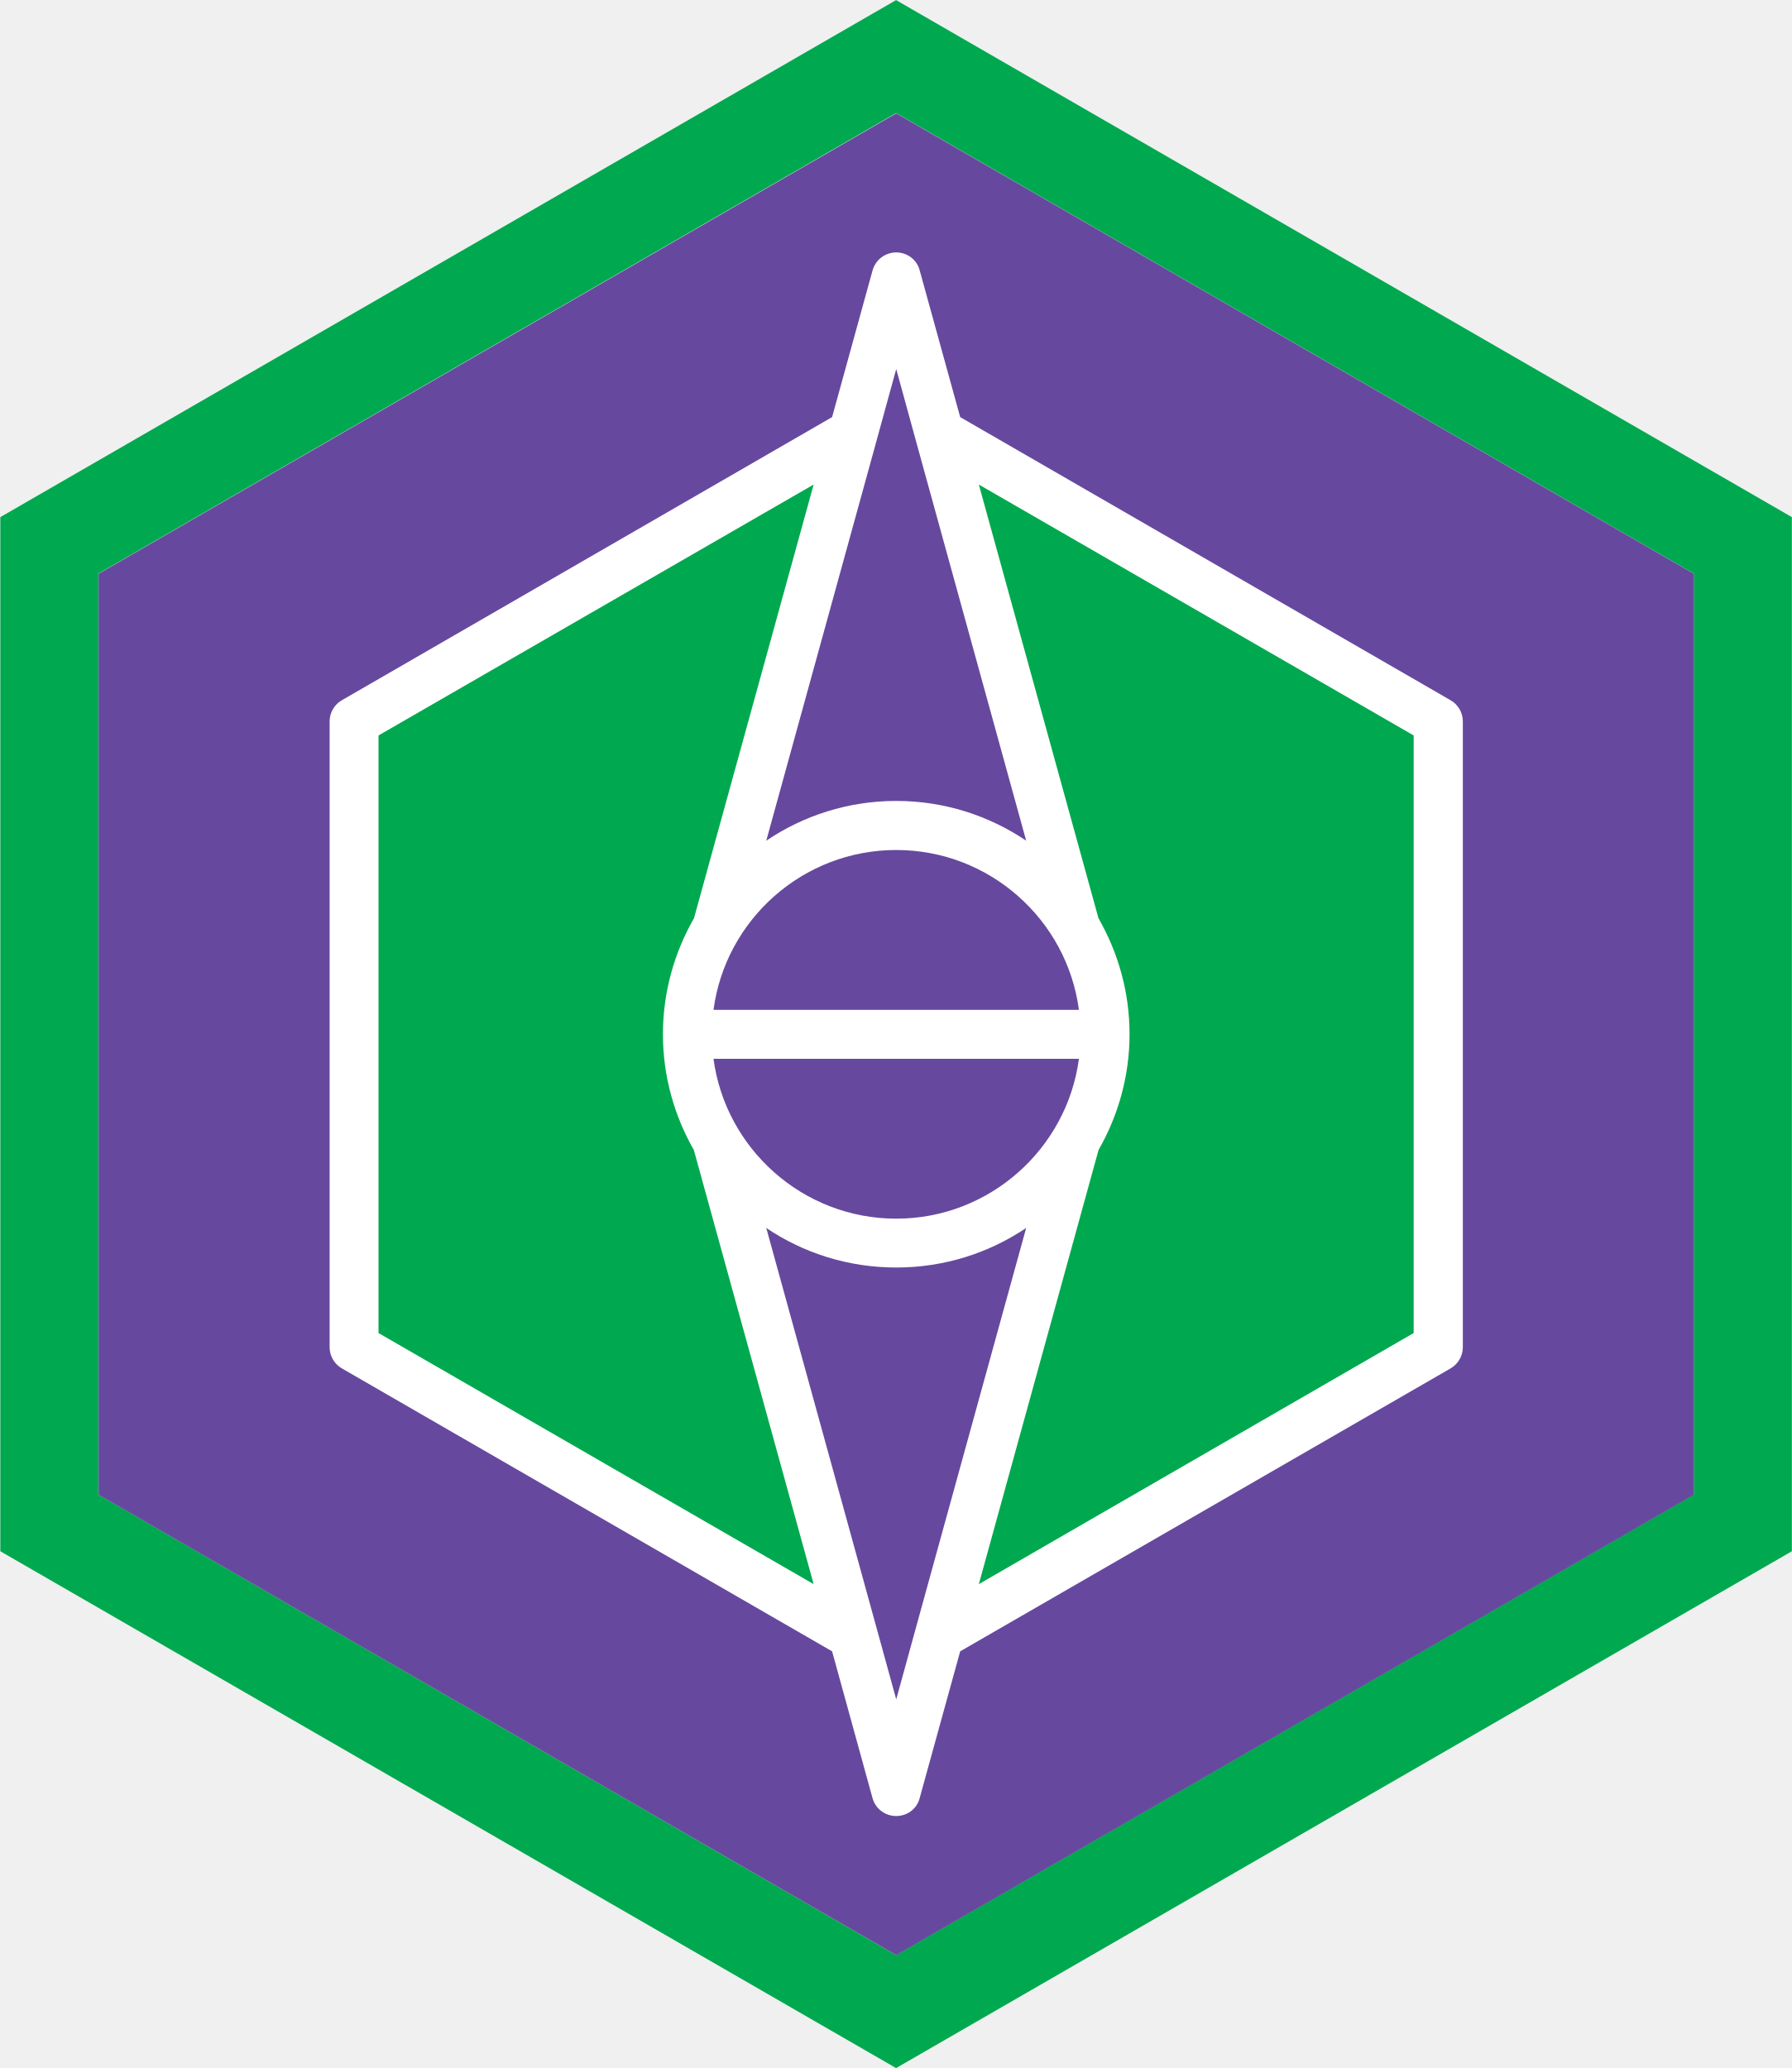
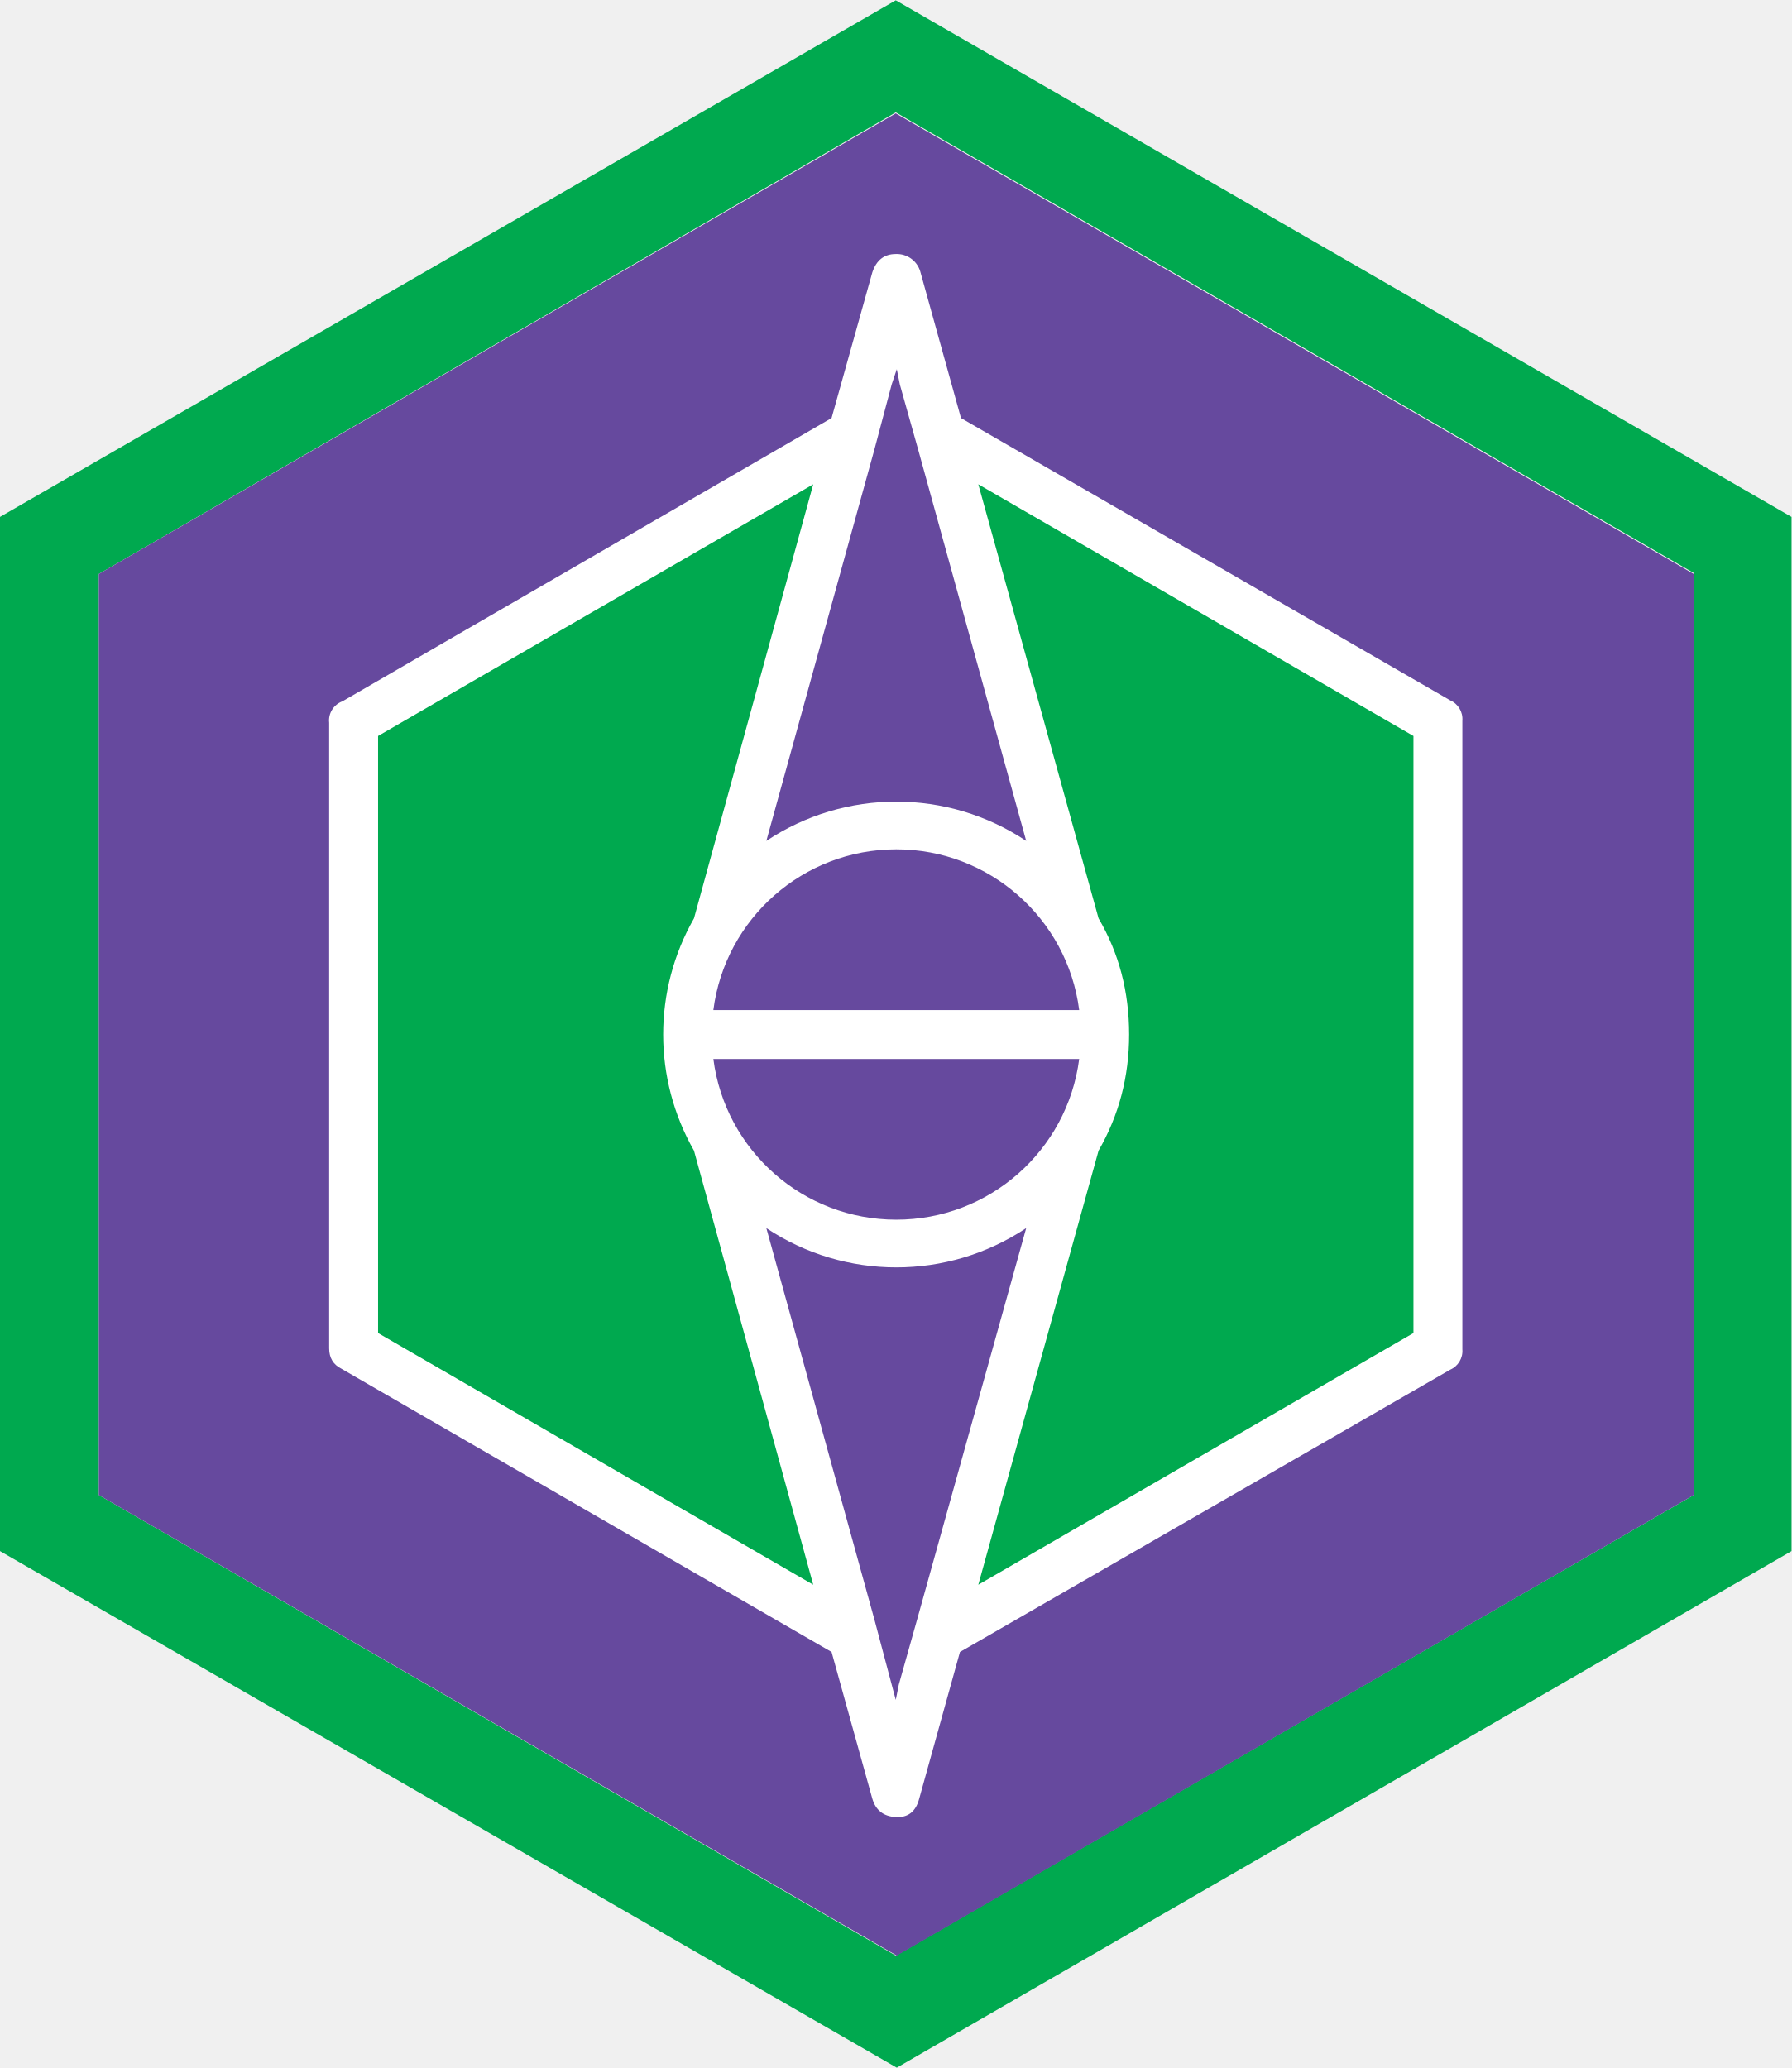
- <svg xmlns="http://www.w3.org/2000/svg" width="175.78mm" height="202.94mm" version="1.1" viewBox="0 0 17.578 20.294">
-   <g transform="translate(-106.89 -112.18)">
-     <g transform="matrix(.26458 0 0 .26458 177.14 -60.934)">
-       <path d="m-202.7 709.73-29.585 17.081-29.582-17.081v-34.156l29.582-17.083 29.585 17.083zm-29.585-55.429-33.218 19.176v38.357l33.218 19.169 33.22-19.169v-38.357z" fill="#00a94f" />
-       <path d="m-261.86 675.58 29.582-17.078 29.582 17.078v34.157l-29.582 17.077-29.582-17.077z" fill="#66499e" />
-       <path d="m-238.93 696.63 5.052 18.31-18.498-10.675v-23.211l18.498-10.686-5.052 18.326-1.097 3.961z" fill="#00a94f" />
-       <path d="m-212.18 681.05v23.211l-18.499 10.675 5.046-18.31 1.096-3.974-1.089-3.961-5.053-18.327z" fill="#00a94f" />
-       <path d="m-224.54 692.65-1.096 3.975-6.646 24.118-0.963-3.487-5.69-20.631-1.096-3.975 1.096-3.961 5.69-20.644 0.963-3.483 6.653 24.127z" fill="#66499e" />
-       <path d="m-232.28 664.57-0.961 3.483-6.785 24.605 6.785 24.608 0.961 3.482 7.745-28.09z" fill="#66499e" />
-       <path d="m-213.09 703.74-16.126 9.313 4.44-16.103c0.725-1.268 1.149-2.73 1.149-4.293v-4e-3c0-1.564-0.424-3.027-1.152-4.298l-4.437-16.086 16.126 9.306zm-19.189 13.586-0.156-0.564-0.665-2.417-3.999-14.503c1.376 0.929 3.036 1.468 4.82 1.468 1.783 0 3.441-0.539 4.819-1.468l-3.999 14.503-0.664 2.417zm-19.199-13.586v-22.165l16.136-9.306-4.437 16.086c-0.729 1.271-1.152 2.739-1.152 4.302s0.423 3.025 1.146 4.293l4.443 16.103zm25.974-10.171c-0.443 3.337-3.315 5.929-6.775 5.929-3.461 0-6.332-2.592-6.776-5.929zm-13.551-1.816c0.444-3.345 3.315-5.929 6.776-5.929 3.46 0 6.332 2.584 6.775 5.929zm6.776-23.767 0.156 0.565 0.664 2.423 3.999 14.505c-1.378-0.929-3.036-1.475-4.819-1.475-1.784 0-3.444 0.546-4.82 1.475l3.999-14.505 0.665-2.423zm20.555 12.282-18.183-10.5-1.502-5.442c-0.099-0.392-0.46-0.666-0.87-0.666-0.411 0-0.771 0.274-0.88 0.675l-1.498 5.433-18.178 10.5c-0.28 0.159-0.456 0.459-0.456 0.787v23.211c0 0.326 0.176 0.626 0.456 0.787l18.178 10.492 1.498 5.442c0.109 0.399 0.469 0.667 0.88 0.667 0.41 0 0.771-0.268 0.87-0.667l1.502-5.442 18.183-10.492c0.281-0.161 0.457-0.461 0.457-0.787v-23.211c0-0.328-0.176-0.628-0.457-0.787" fill="#fff" />
-     </g>
-   </g>
+ <svg xmlns="http://www.w3.org/2000/svg" width="664.37" height="767.02" viewBox="0 0 17.58 20.29">
+   <path fill="#00a94f" d="m16.62 14.67-7.83 4.52-7.82-4.52V5.63L8.79 1.1l7.83 4.52zM8.79 0 0 5.07v10.15l8.8 5.07 8.78-5.07V5.07z" />
+   <path fill="#66499e" d="m.97 5.63 7.82-4.52 7.83 4.52v9.04L8.8 19.19.97 14.67z" />
+   <path fill="#00a94f" d="m7.03 11.2 1.34 4.84-4.9-2.82V7.08l4.9-2.83L7.03 9.1l-.29 1.05zM14.11 7.08v6.14l-4.9 2.82 1.34-4.84.3-1.05-.3-1.05-1.33-4.85z" />
+   <path fill="#66499e" d="m10.84 10.15-.29 1.05-1.76 6.38-.25-.92-1.5-5.46-.3-1.05.3-1.05 1.5-5.46.25-.92 1.76 6.38z" />
+   <path fill="#66499e" d="m8.8 2.72-.26.92-1.8 6.5 1.8 6.52.25.92 2.05-7.43z" />
+   <path fill="#fff" d="M13.87 13.08 9.6 15.55l1.18-4.26q.3-.52.3-1.14 0-.63-.3-1.14L9.6 4.75l4.27 2.47zm-5.08 3.6-.04-.15-.17-.64-1.06-3.84a2.3 2.3 0 0 0 2.55 0L9 15.89l-.18.64zm-5.08-3.6V7.22l4.27-2.47-1.17 4.26a2.3 2.3 0 0 0 0 2.28l1.17 4.26zm6.88-2.69a1.81 1.81 0 0 1-3.59 0zM7 9.91a1.81 1.81 0 0 1 3.59 0zm1.8-6.29.03.15.18.64 1.06 3.84a2.3 2.3 0 0 0-2.55 0l1.06-3.84.17-.64zm5.43 3.25L9.43 4.1l-.4-1.44a.24.24 0 0 0-.24-.17q-.17 0-.23.18l-.4 1.43-4.8 2.78a.2.2 0 0 0-.13.21v6.14q0 .14.12.2l4.81 2.78.4 1.44q.05.17.23.18t.23-.18l.4-1.44 4.81-2.77a.2.2 0 0 0 .12-.2V7.07a.2.2 0 0 0-.12-.2" />
</svg>
